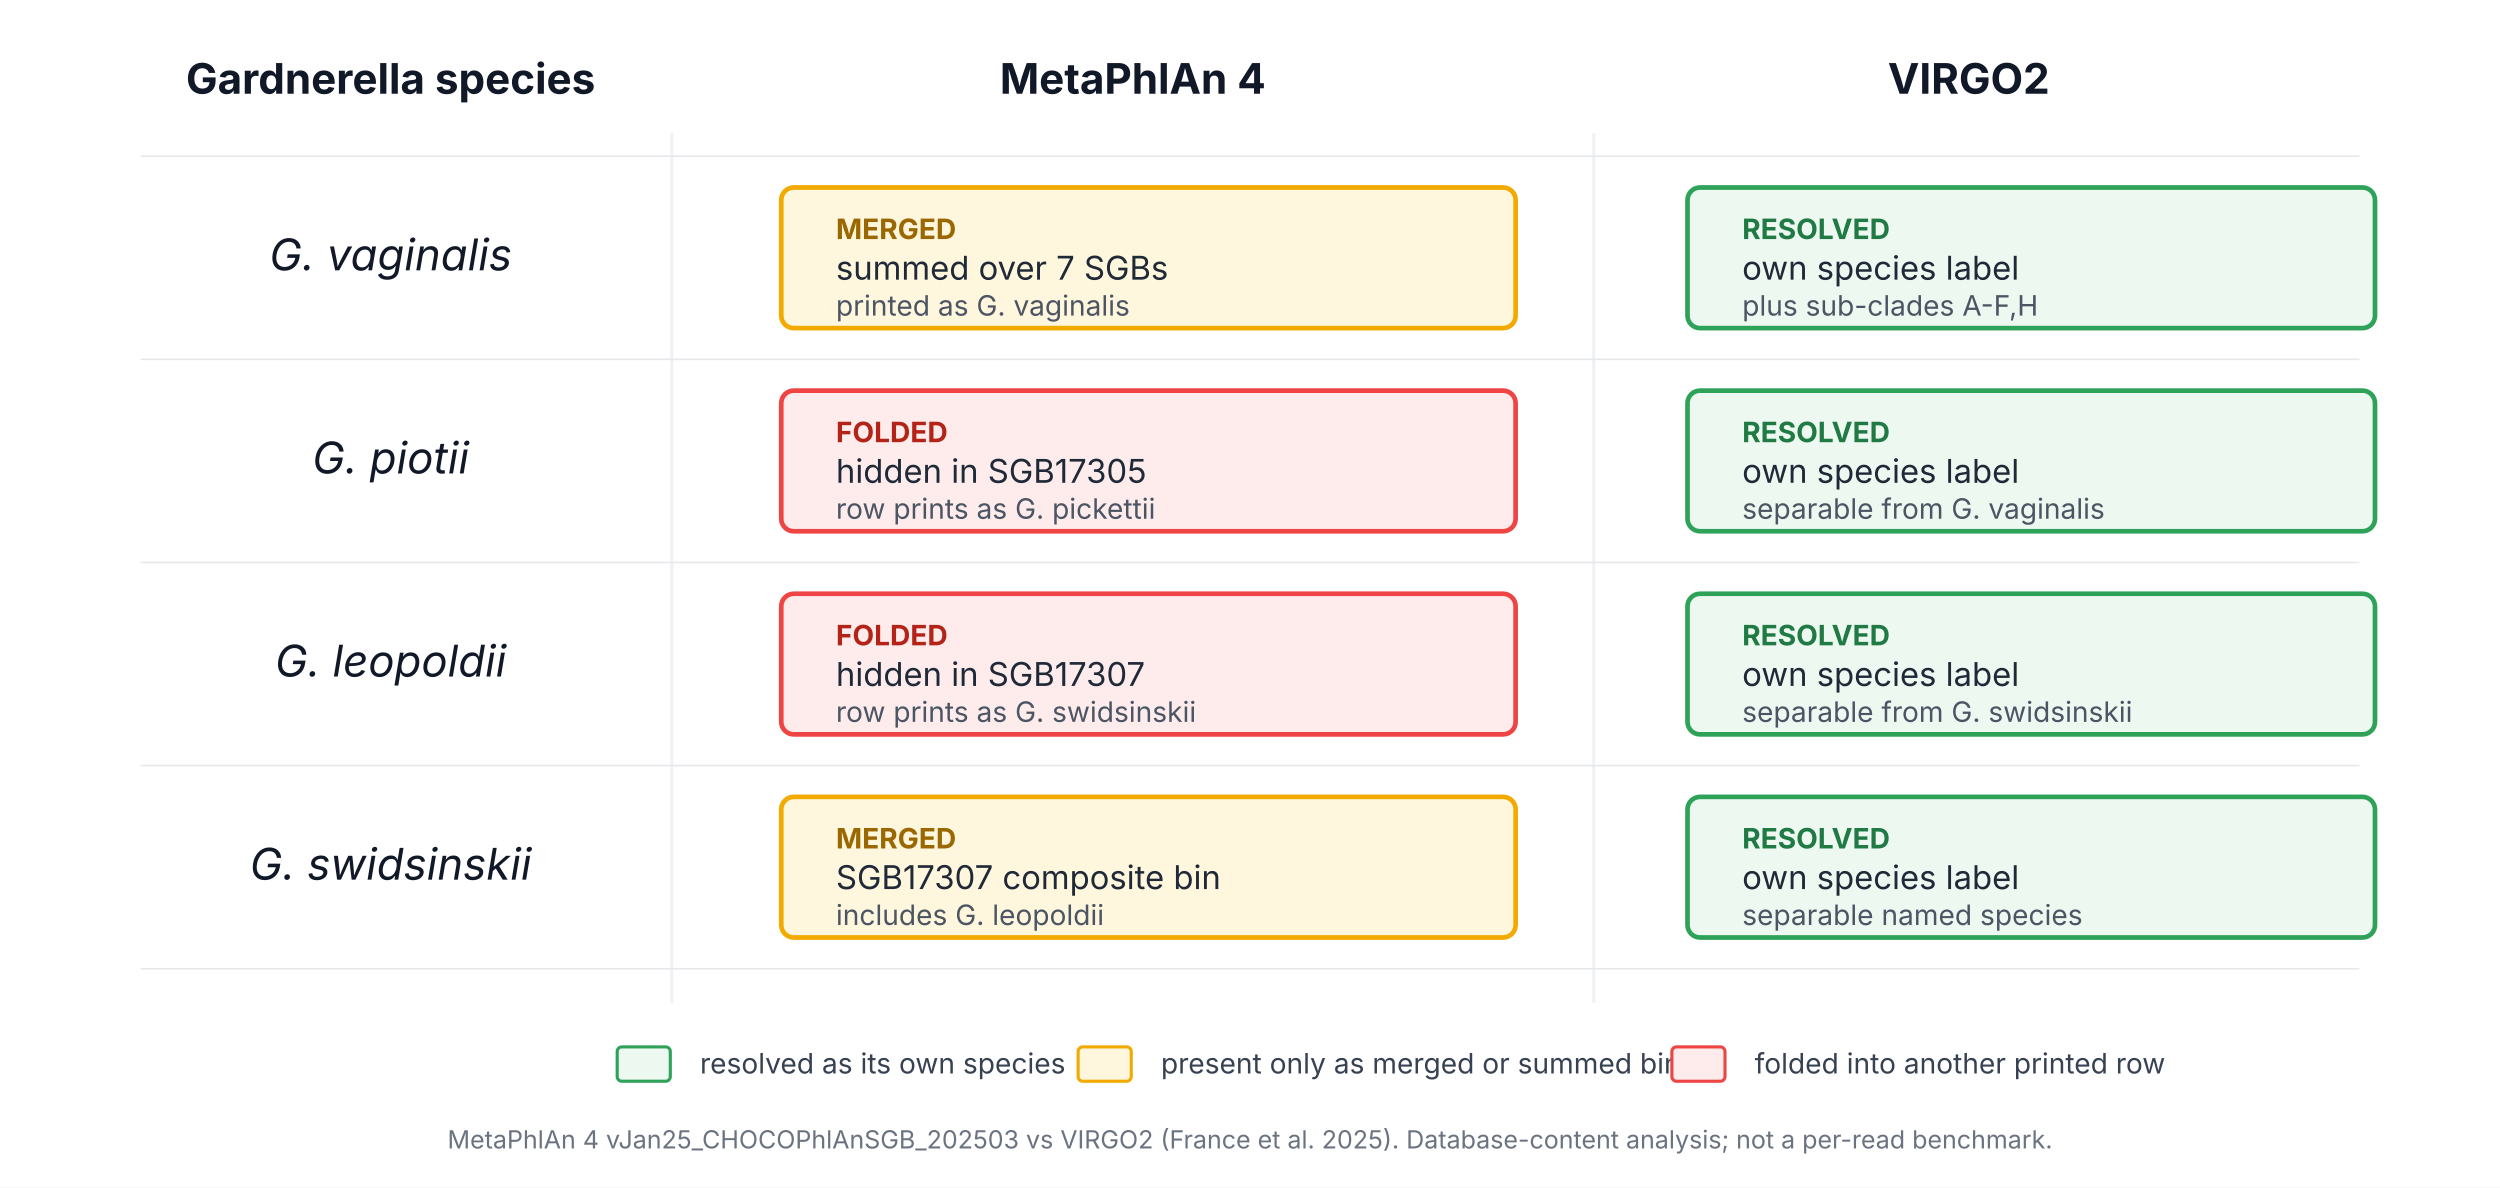
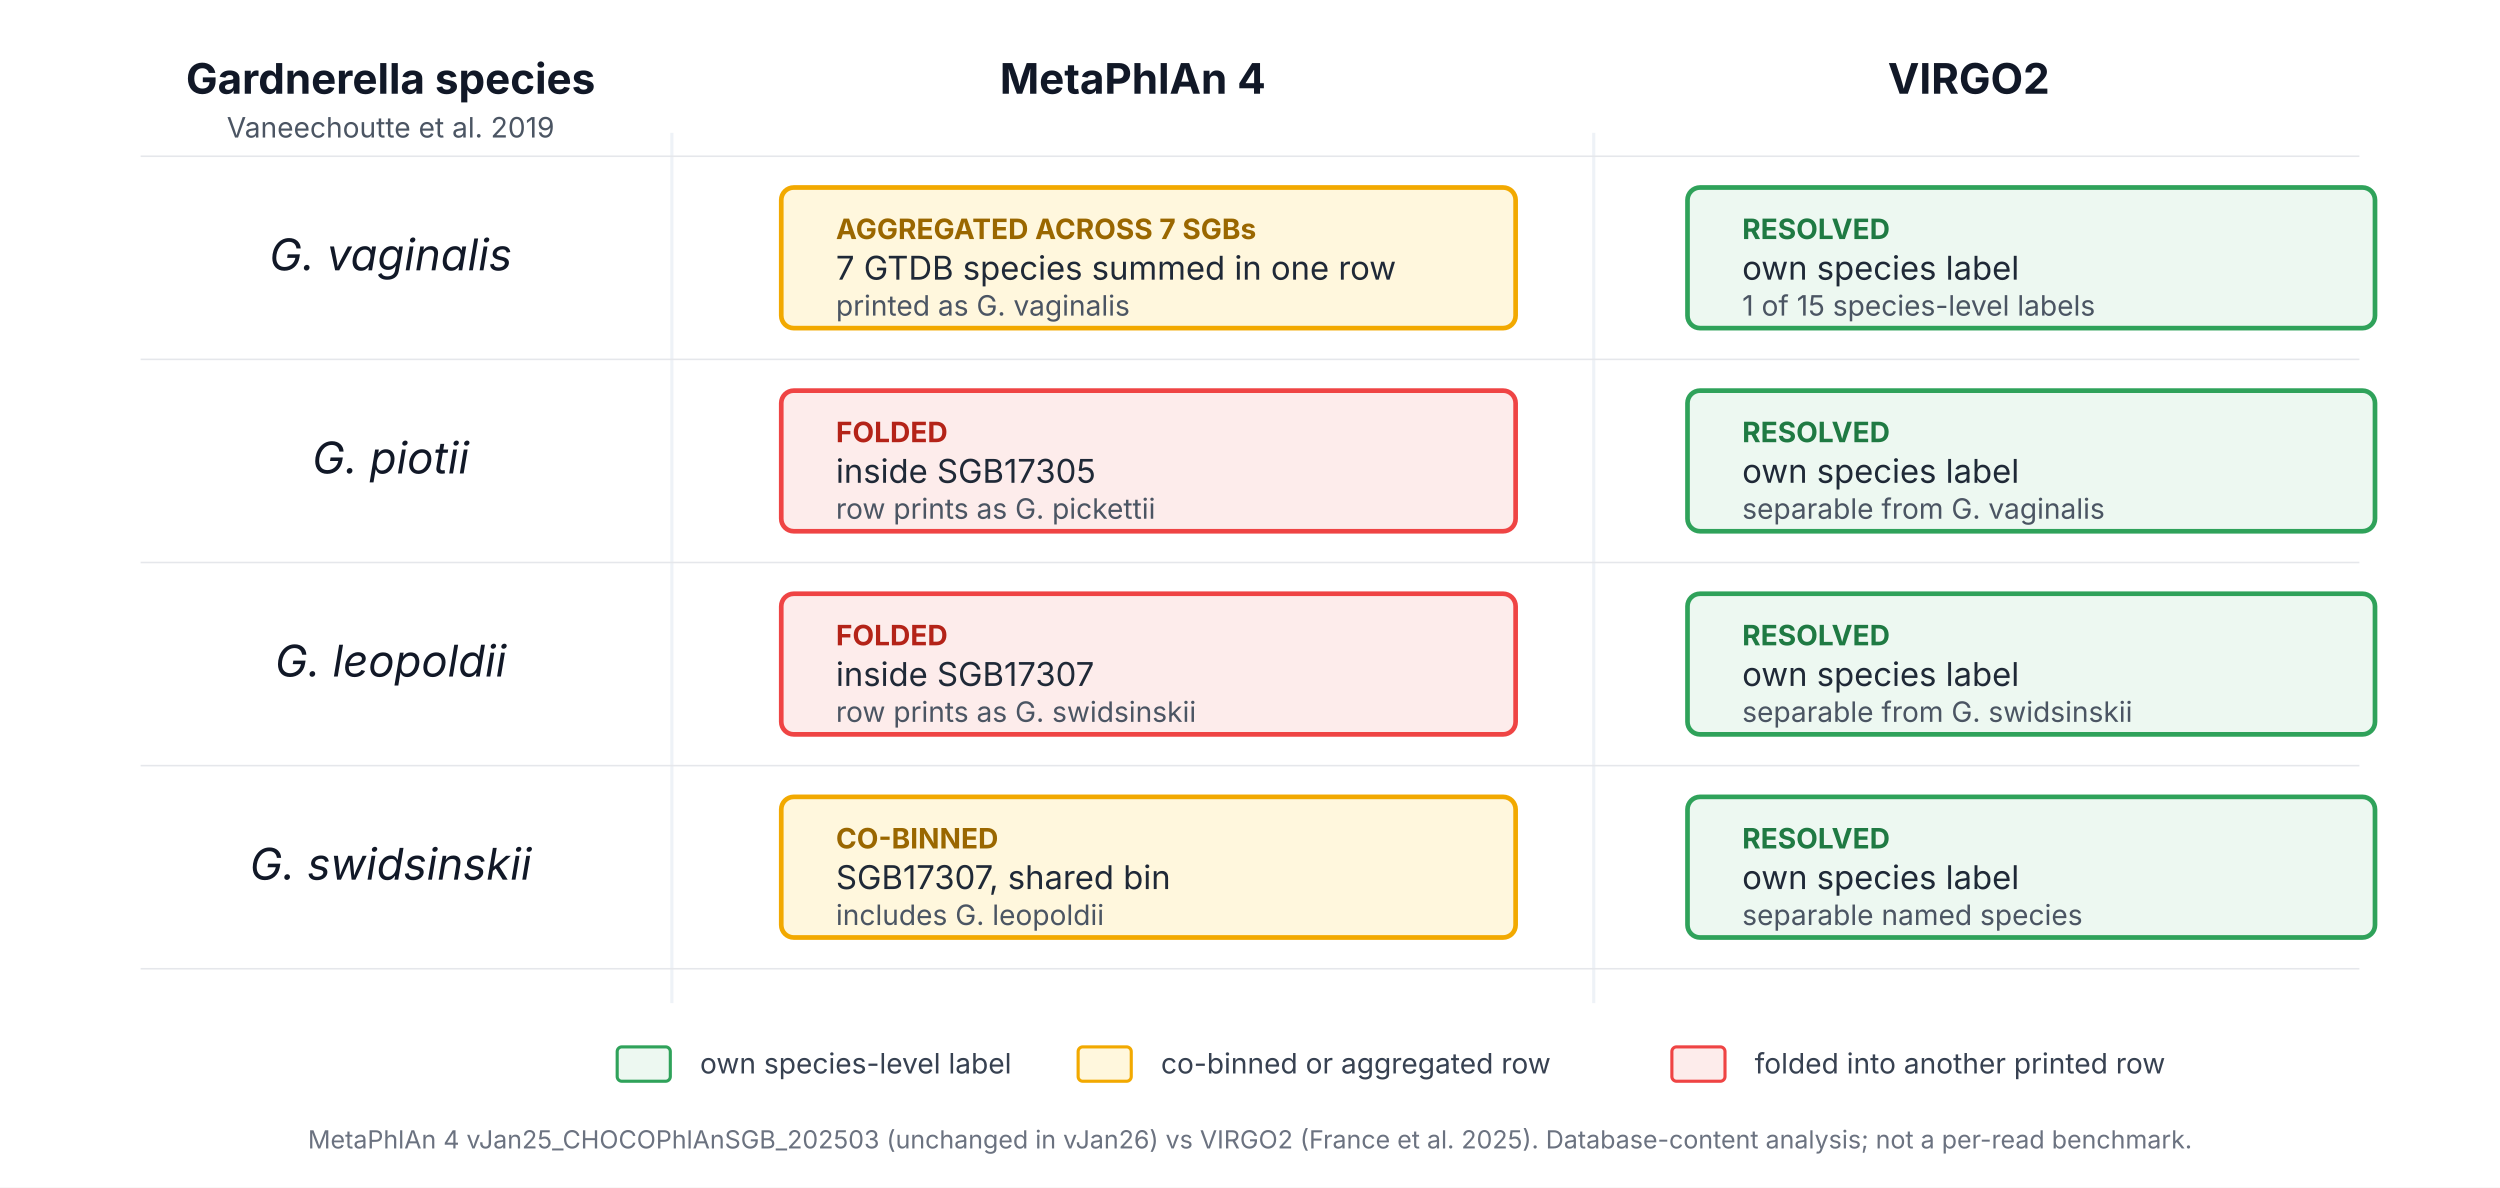
<svg xmlns="http://www.w3.org/2000/svg" width="1600" height="760" viewBox="0 0 1600 760" role="img" aria-labelledby="title desc">
  <defs>
    <style>
      .bg { fill: #ffffff; }
      .header { font: 700 27px -apple-system, BlinkMacSystemFont, "Segoe UI", sans-serif; fill: #111827; }
      .species { font: italic 28px -apple-system, BlinkMacSystemFont, "Segoe UI", sans-serif; fill: #111827; }
      .cell-title { font: 700 18px -apple-system, BlinkMacSystemFont, "Segoe UI", sans-serif; letter-spacing: 0; }
      .cell-text { font: 400 21px -apple-system, BlinkMacSystemFont, "Segoe UI", sans-serif; fill: #1f2937; }
      .cell-note { font: 400 18px -apple-system, BlinkMacSystemFont, "Segoe UI", sans-serif; fill: #4b5563; }
      .legend { font: 400 18px -apple-system, BlinkMacSystemFont, "Segoe UI", sans-serif; fill: #374151; }
      .footer { font: 400 16px -apple-system, BlinkMacSystemFont, "Segoe UI", sans-serif; fill: #6b7280; }
      .row-line { stroke: #e5e7eb; stroke-width: 1; }
      .column-rule { stroke: #eef2f7; stroke-width: 2; }
      .resolved { fill: #edf8f1; stroke: #2fa25a; }
      .merged { fill: #fff7dd; stroke: #f2a900; }
      .hidden { fill: #fdeceb; stroke: #ef4444; }
      .resolved-label { fill: #1f7a43; }
      .merged-label { fill: #9a6700; }
      .hidden-label { fill: #b42318; }
    </style>
  </defs>
  <rect class="bg" width="1600" height="760" />
  <line class="column-rule" x1="430" y1="85" x2="430" y2="642" />
  <line class="column-rule" x1="1020" y1="85" x2="1020" y2="642" />
  <text class="header" x="250" y="60" text-anchor="middle">Gardnerella species</text>
+   <text class="cell-note" x="250" y="88" text-anchor="middle">Vaneechoutte et al. 2019</text>
  <text class="header" x="725" y="60" text-anchor="middle">MetaPhlAn 4</text>
  <text class="header" x="1260" y="60" text-anchor="middle">VIRGO2</text>
  <line class="row-line" x1="90" y1="100" x2="1510" y2="100" />
  <line class="row-line" x1="90" y1="230" x2="1510" y2="230" />
  <line class="row-line" x1="90" y1="360" x2="1510" y2="360" />
  <line class="row-line" x1="90" y1="490" x2="1510" y2="490" />
  <line class="row-line" x1="90" y1="620" x2="1510" y2="620" />
  <text class="species" x="250" y="173" text-anchor="middle">G. vaginalis</text>
  <rect class="merged" x="500" y="120" width="470" height="90" rx="8" stroke-width="3" />
-   <text class="cell-title merged-label" x="535" y="153">MERGED</text>
-   <text class="cell-text" x="535" y="179">summed over 7 SGBs</text>
+   <text class="cell-title merged-label" x="535" y="153">AGGREGATED ACROSS 7 SGBs</text>
+   <text class="cell-text" x="535" y="179">7 GTDB species summed in one row</text>
  <text class="cell-note" x="535" y="202">printed as G. vaginalis</text>
  <rect class="resolved" x="1080" y="120" width="440" height="90" rx="8" stroke-width="3" />
  <text class="cell-title resolved-label" x="1115" y="153">RESOLVED</text>
  <text class="cell-text" x="1115" y="179">own species label</text>
-   <text class="cell-note" x="1115" y="202">plus sub-clades A-F,H</text>
+   <text class="cell-note" x="1115" y="202">1 of 15 species-level labels</text>
  <text class="species" x="250" y="303" text-anchor="middle">G. piotii</text>
  <rect class="hidden" x="500" y="250" width="470" height="90" rx="8" stroke-width="3" />
  <text class="cell-title hidden-label" x="535" y="283">FOLDED</text>
-   <text class="cell-text" x="535" y="309">hidden in SGB17305</text>
+   <text class="cell-text" x="535" y="309">inside SGB17305</text>
  <text class="cell-note" x="535" y="332">row prints as G. pickettii</text>
  <rect class="resolved" x="1080" y="250" width="440" height="90" rx="8" stroke-width="3" />
  <text class="cell-title resolved-label" x="1115" y="283">RESOLVED</text>
  <text class="cell-text" x="1115" y="309">own species label</text>
  <text class="cell-note" x="1115" y="332">separable from G. vaginalis</text>
  <text class="species" x="250" y="433" text-anchor="middle">G. leopoldii</text>
  <rect class="hidden" x="500" y="380" width="470" height="90" rx="8" stroke-width="3" />
  <text class="cell-title hidden-label" x="535" y="413">FOLDED</text>
-   <text class="cell-text" x="535" y="439">hidden in SGB17307</text>
+   <text class="cell-text" x="535" y="439">inside SGB17307</text>
  <text class="cell-note" x="535" y="462">row prints as G. swidsinskii</text>
  <rect class="resolved" x="1080" y="380" width="440" height="90" rx="8" stroke-width="3" />
  <text class="cell-title resolved-label" x="1115" y="413">RESOLVED</text>
  <text class="cell-text" x="1115" y="439">own species label</text>
  <text class="cell-note" x="1115" y="462">separable from G. swidsinskii</text>
  <text class="species" x="250" y="563" text-anchor="middle">G. swidsinskii</text>
  <rect class="merged" x="500" y="510" width="470" height="90" rx="8" stroke-width="3" />
-   <text class="cell-title merged-label" x="535" y="543">MERGED</text>
-   <text class="cell-text" x="535" y="569">SGB17307 composite bin</text>
+   <text class="cell-title merged-label" x="535" y="543">CO-BINNED</text>
+   <text class="cell-text" x="535" y="569">SGB17307, shared bin</text>
  <text class="cell-note" x="535" y="592">includes G. leopoldii</text>
  <rect class="resolved" x="1080" y="510" width="440" height="90" rx="8" stroke-width="3" />
  <text class="cell-title resolved-label" x="1115" y="543">RESOLVED</text>
  <text class="cell-text" x="1115" y="569">own species label</text>
  <text class="cell-note" x="1115" y="592">separable named species</text>
  <rect class="resolved" x="395" y="670" width="34" height="22" rx="3" stroke-width="2" />
-   <text class="legend" x="448" y="687">resolved as its own species</text>
+   <text class="legend" x="448" y="687">own species-level label</text>
  <rect class="merged" x="690" y="670" width="34" height="22" rx="3" stroke-width="2" />
-   <text class="legend" x="743" y="687">present only as merged or summed bin</text>
+   <text class="legend" x="743" y="687">co-binned or aggregated row</text>
  <rect class="hidden" x="1070" y="670" width="34" height="22" rx="3" stroke-width="2" />
  <text class="legend" x="1123" y="687">folded into another printed row</text>
-   <text class="footer" x="800" y="735" text-anchor="middle">MetaPhlAn 4 vJan25_CHOCOPhlAnSGB_202503 vs VIRGO2 (France et al. 2025). Database-content analysis; not a per-read benchmark.</text>
+   <text class="footer" x="800" y="735" text-anchor="middle">MetaPhlAn 4 vJan25_CHOCOPhlAnSGB_202503 (unchanged in vJan26) vs VIRGO2 (France et al. 2025). Database-content analysis; not a per-read benchmark.</text>
</svg>
